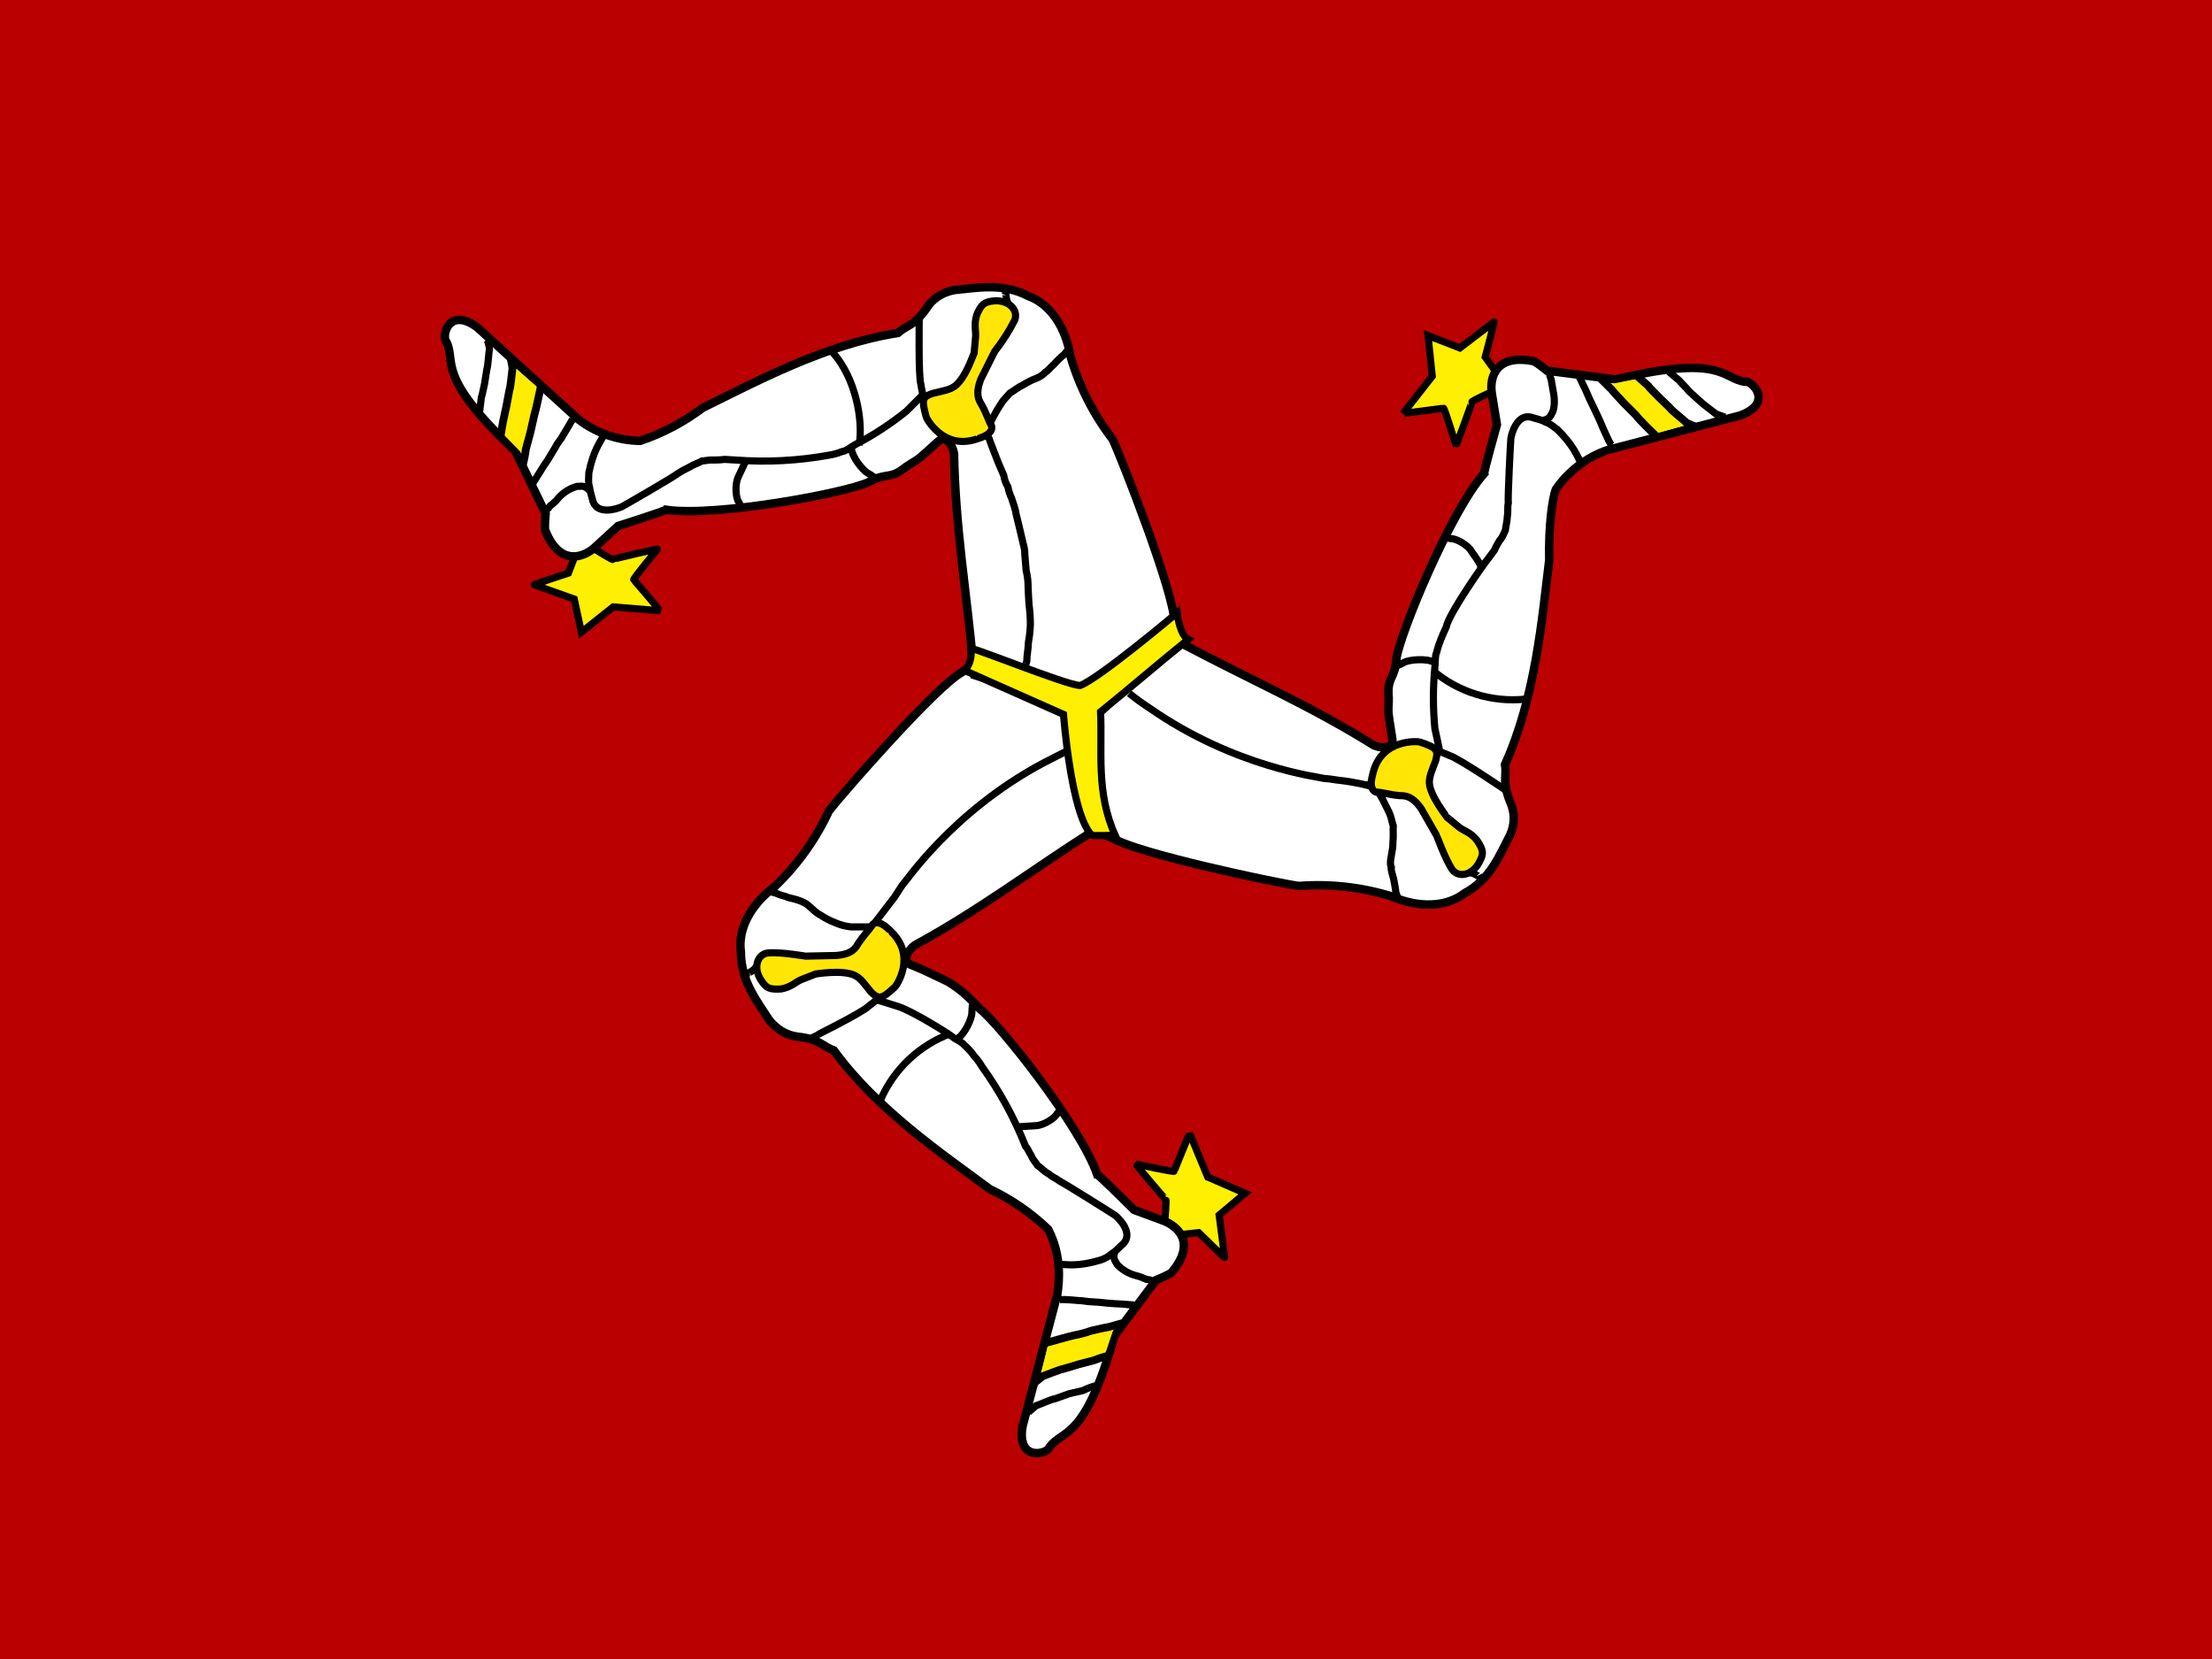
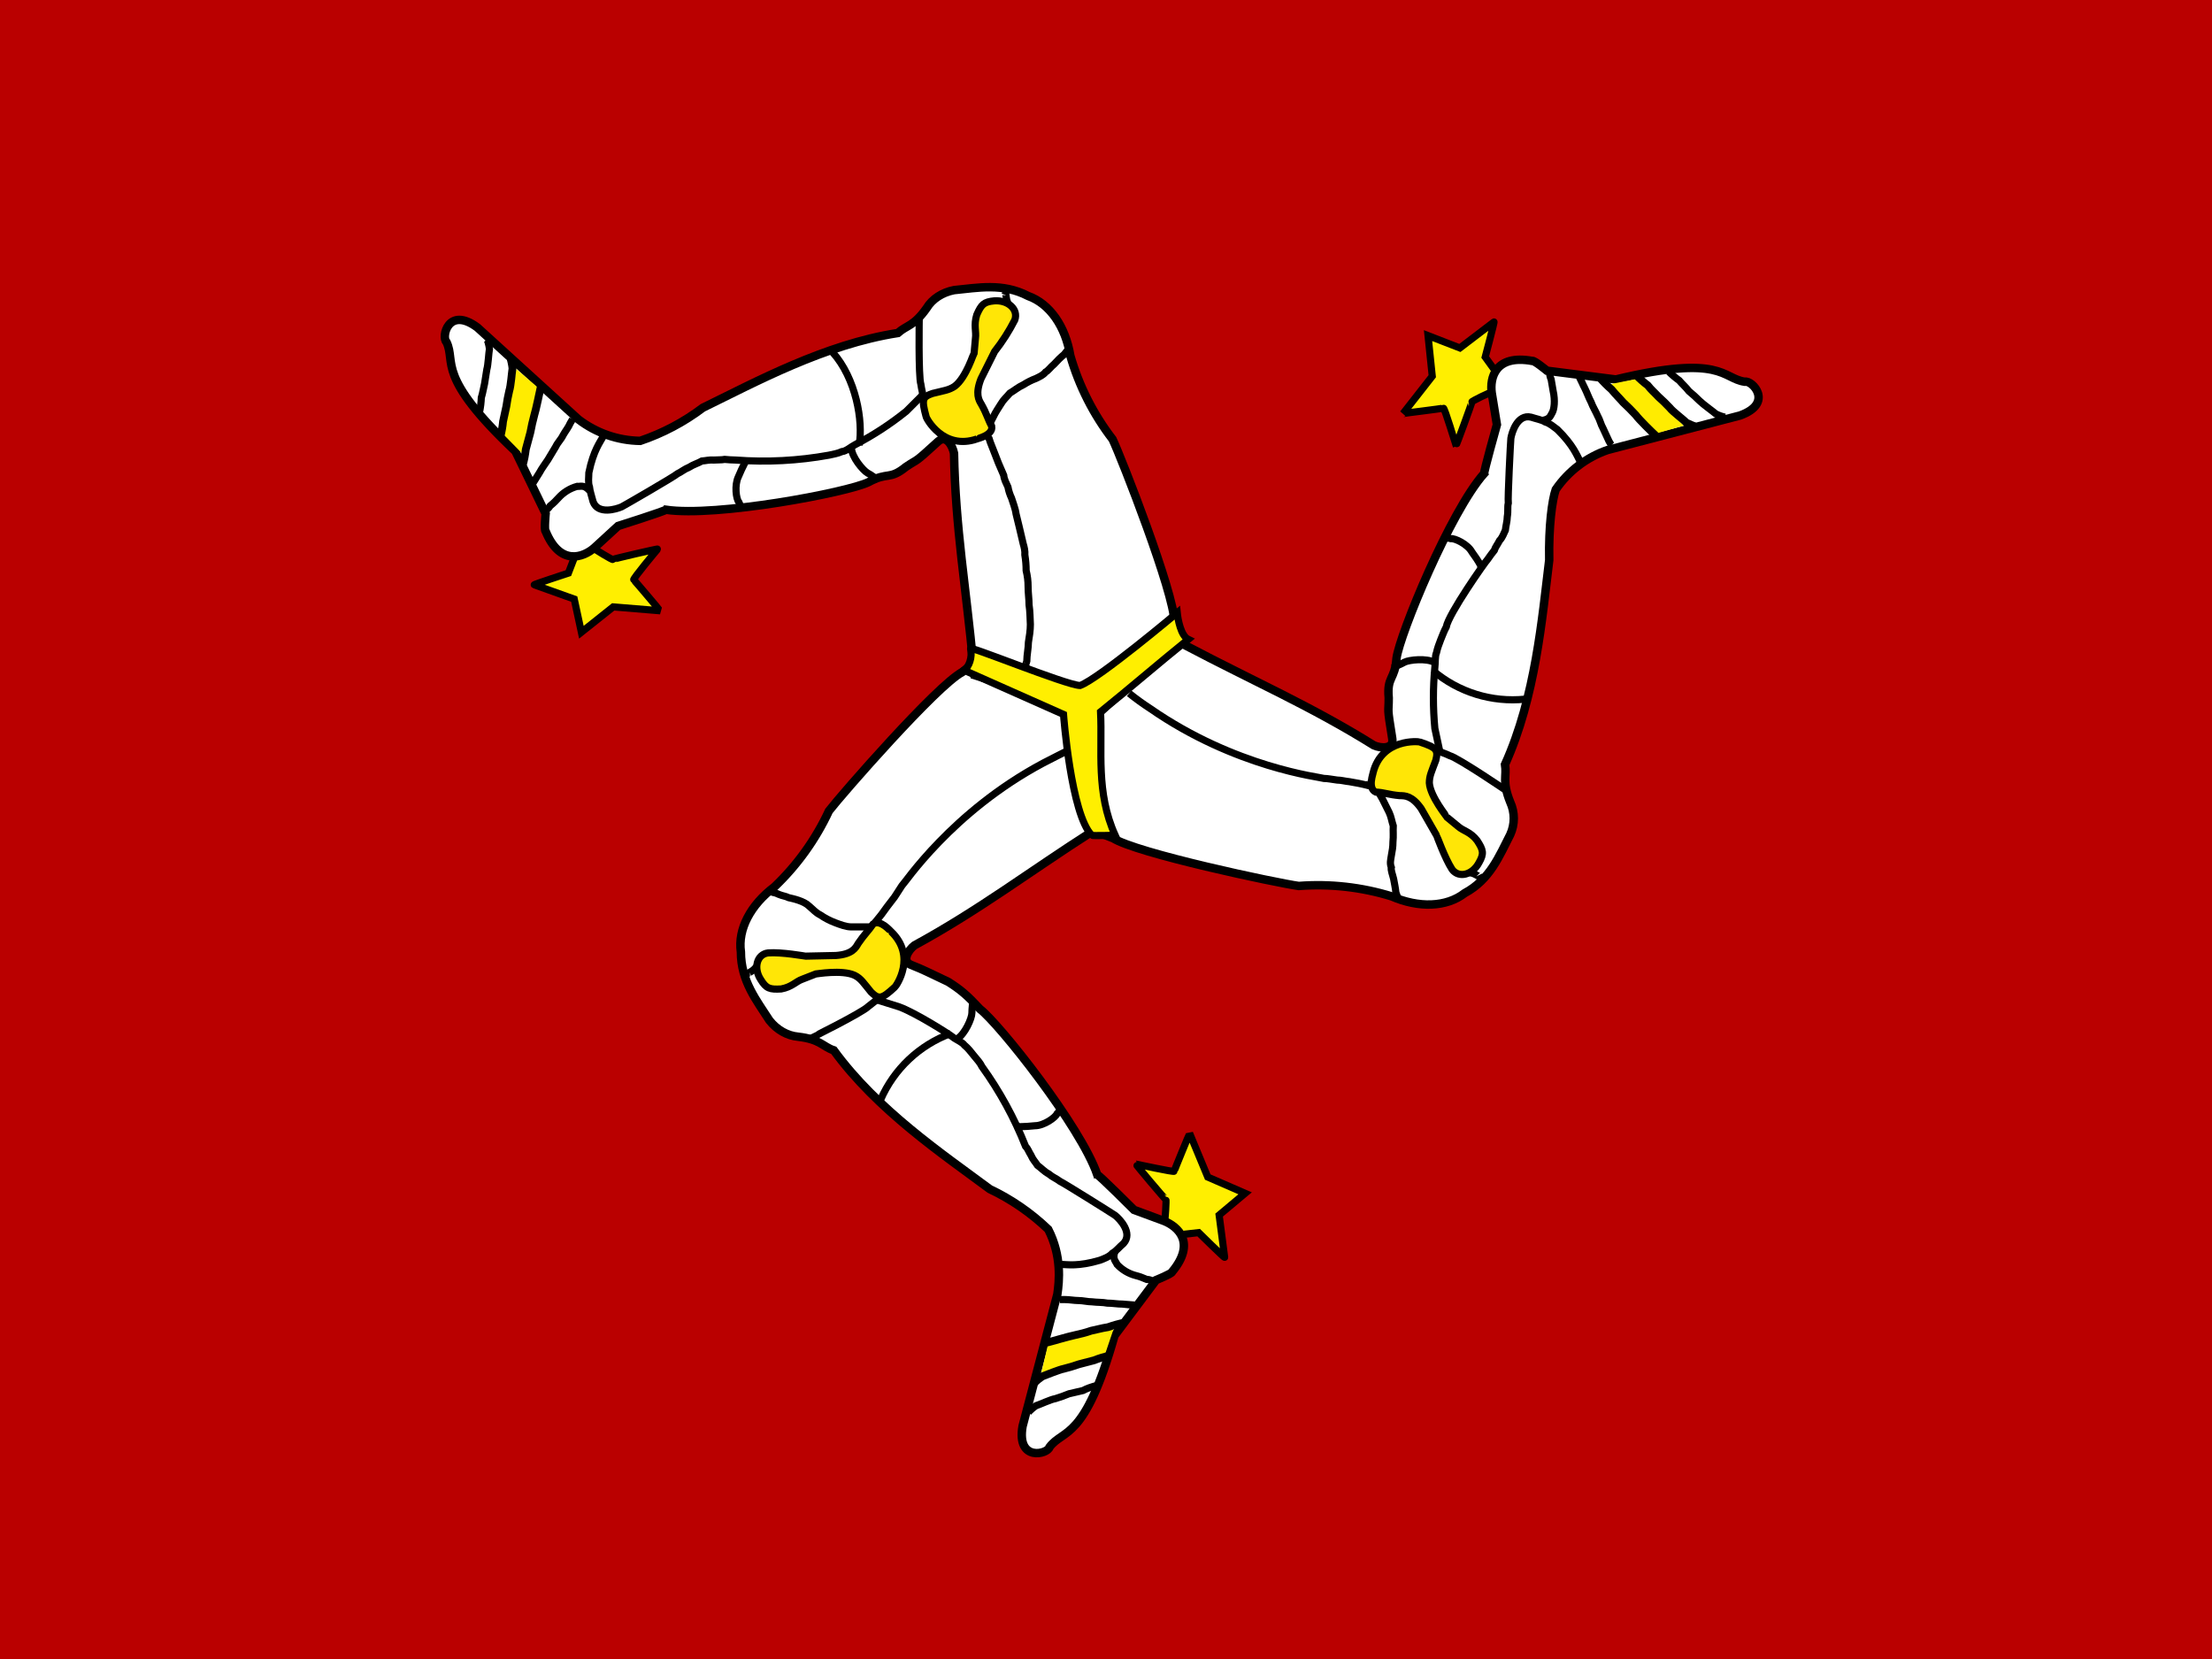
<svg xmlns="http://www.w3.org/2000/svg" id="flag-icons-im" viewBox="0 0 640 480">
  <defs>
    <clipPath id="im-a">
      <path fill-opacity=".7" d="M-77.6 0H605v512H-77.6z" />
    </clipPath>
  </defs>
  <g clip-path="url(#im-a)" transform="translate(72.8)scale(.94)">
    <path fill="#ba0000" fill-rule="evenodd" d="M629.4 512H-102V0h731.4z" />
-     <path fill="#ffef00" fill-rule="evenodd" stroke="#000" stroke-width="2.2" d="M281 376c.2-.6.6-6.8.4-6.8s-9.4-10.9-9.2-10.9 11.8 2.6 11.8 2.2 4.7-11.5 4.7-11.7l5.6 13.5 11.5 5-8 6.7 1.7 13c0 .3-8-7.6-8-7.6l-8.9 1s-1.2-4-1.6-4.4z" />
-     <path fill="#fff" fill-rule="evenodd" stroke="#000" stroke-width="2.6" d="M218.7 206.9c-7.7 4-37 37.5-41 42.7a77 77 0 0 1-16.8 23.4c-7.3 5.5-11.3 13-10.3 20 0 9 4.9 15 8.8 21.1q3.7 4.4 8.8 5c6.9.8 7.5 3 11 4.2 13.4 18.4 33.6 32 48 42.7a68 68 0 0 1 18 12.4c4.2 8.2 3.4 16 2.8 20L237.3 439c-1.9 11 7.8 8.6 8.3 6.4 4.3-5.7 10.8-1.7 20-34.3l12.8-17.1s4.9-2 4.9-2.5c7.5-9 1.8-14-2.5-15.7l-9.2-3.4s-10.8-10.8-11.3-10.8c-5.1-14.9-30.3-46.6-36.1-51-4-4.3-6-6-9.8-8.4-5.9-2.8-7.8-3.8-11.4-5.2-3-1.2-.9-4.5 1-6 20-10.9 35.7-22.9 54.8-35.1l3-2-6.9-39.2-31.8-11.2q-2.4 1.7-4.4 3.4z" />
+     <path fill="#ffef00" fill-rule="evenodd" stroke="#000" stroke-width="2.2" d="M281 376c.2-.6.6-6.8.4-6.8s-9.4-10.9-9.2-10.9c.2 0 11.8 2.6 11.8 2.2 0-.4 4.7-11.5 4.7-11.7l5.6 13.5 11.5 5-8 6.7 1.7 13c0 .3-8-7.6-8-7.6l-8.9 1s-1.2-4-1.6-4.4z" />
+     <path fill="#fff" fill-rule="evenodd" stroke="#000" stroke-width="2.6" d="M218.7 206.9c-7.7 4-37 37.5-41 42.7a77.3 77.3 0 0 1-16.8 23.4c-7.3 5.5-11.3 13-10.3 20 0 9 4.9 15 8.8 21.1 2.3 2.9 5.5 4.7 8.8 5 6.9.8 7.5 3 11 4.2 13.4 18.4 33.6 32 48 42.7a68.4 68.4 0 0 1 18 12.4c4.2 8.2 3.4 16 2.8 20L237.3 439c-1.9 11 7.8 8.6 8.3 6.4 4.3-5.7 10.8-1.7 20-34.3l12.8-17.1s4.9-2 4.9-2.5c7.5-9 1.8-14-2.5-15.7l-9.2-3.4s-10.8-10.8-11.3-10.8c-5.1-14.9-30.3-46.6-36.1-51-4-4.3-6-6-9.8-8.4-5.9-2.8-7.8-3.8-11.4-5.2-3-1.2-.9-4.5 1-6 20-10.9 35.7-22.9 54.8-35.1l3-2-6.9-39.2-31.8-11.2c-1.7 1.1-3 2.3-4.4 3.4z" />
    <path fill="#ffec00" fill-rule="evenodd" d="M245.3 413.1c0-.4 20-4 20-4l-2.5 7.4-19.7 6z" />
-     <path fill="none" stroke="#000" stroke-width="2.2" d="M193.6 338.5a38 38 0 0 1 21.6-20.4" />
-     <path fill="none" stroke="#000" stroke-width="2.4" d="M244.6 413.3c1.3-.3 7-2 8.6-2.3q2.7-.5 5.2-1.4c2-.4 3.2-.8 5.2-1.1l5-1.4M241 425.6l2.5-2c1.1-.4 5-2 6.5-2.3l4.7-1.4 4.6-1.2q2.2-.9 4.4-1.4" />
-     <path fill="none" stroke="#000" stroke-width="2.2" d="M249 341.4h-.2c.8 0 .3 0-.9 1.4-.4 1.1-4 3.7-6.8 3.7l-4.7.3-1.3-.3m13.7 53.5h1.4q2.3.1 4.2.3c1.5 0 2.9.4 4.3.4q2.3.1 4.7.4 2.3.2 4.7.3c1.4.1 2.2.3 3.7.3l-3.7-.3c1.4.1 2.2.3 3.7.3m-32.7 33 2.3-2c1-.3 4.6-2 6-2.2l4.2-1.5 4.3-1q2-1 4-1.5m5.8-41.2c-.8 2.3.3 2.9.7 3.9a12 12 0 0 0 5.7 3.4c1.2.3 2 .6 3.4 1.2q1.1.1 2 .5m-124.4-94.8h.3c-.9 0-.3.1 1.1-1 1-1.1 1.7-1.6 2.6-2.7m14.4 24c.2 0 16.6-8.2 18.3-10l3.7-2.9q1.4-.8 2.6-1.7 1.2-1.4 2.3-2.7c1-.9.5-1.8 1.4-2.9l1.3-3.8m20.8 12.2c.1.6-.2 2.4-.2 3.8 0 1.6-2.1 6.5-4.6 8" />
-     <path fill="none" stroke="#000" stroke-width="2.2" d="m192.6 307.8 6.7 2.1c5 1.8 15.4 8.4 16.5 9.3 1 .8 3 1.6 3.6 2.5q1.7 1.5 2.9 3.2 1.6 1.8 2.5 3.4a113 113 0 0 1 13.4 24.5c.7.7 1 1.7 1.7 2.8.6 1.4 1.3 2 2 3.1 1 .7 2.2 2 3.4 2.6 1.3 1.1 2.5 1.5 3.5 2.3 1.3.6 16.3 10 17 10.5 1.4 1.1 5.5 5.4 2.6 8.6-1.2 1-2.4 2.5-3.4 3q-1.8 1.6-3.9 2.2c-6.7 2-10.2 1.3-11.5 1.3h-1.4m-88.8-114.9c2 .8 1.2.2 2.9 1 1.2.5 2 .5 3 1 1.3.3 4.7 1 6.3 2.6 1.2 1 2 2 3.4 2.7a22 22 0 0 0 4.6 2.4q2.5 1.1 5 1.3h7.8-4 4" />
+     <path fill="none" stroke="#000" stroke-width="2.2" d="M193.6 338.5a37.9 37.9 0 0 1 21.6-20.4" />
+     <path fill="none" stroke="#000" stroke-width="2.4" d="M244.6 413.3c1.3-.3 7-2 8.6-2.3 1.8-.4 3.5-.8 5.2-1.4 2-.4 3.2-.8 5.2-1.1a39 39 0 0 1 5-1.4M241 425.6a14.6 14.6 0 0 1 2.5-2c1.1-.4 5-2 6.5-2.3a54 54 0 0 0 4.7-1.4l4.6-1.2c1.5-.6 2.9-1 4.4-1.4" />
+     <path fill="none" stroke="#000" stroke-width="2.2" d="M249 341.4h-.2c.8 0 .3 0-.9 1.4-.4 1.1-4 3.7-6.8 3.7a53 53 0 0 1-4.7.3l-1.3-.3m13.7 53.5h1.4c1.5 0 3 .3 4.2.3 1.5 0 2.9.4 4.3.4 1.5.2 3.2.1 4.7.4 1.6 0 3 .3 4.7.3 1.4.1 2.2.3 3.7.3l-3.7-.3c1.4.1 2.2.3 3.7.3m-32.7 33a13.6 13.6 0 0 1 2.3-2c1-.3 4.6-2 6-2.2a46.7 46.7 0 0 0 4.2-1.5l4.3-1c1.3-.7 2.6-1.1 4-1.5m5.8-41.2c-.8 2.3.3 2.9.7 3.9a12 12 0 0 0 5.7 3.4c1.2.3 2 .6 3.4 1.2.9 0 1.3.3 2 .5m-124.4-94.8h.3c-.9 0-.3.1 1.1-1 1-1.1 1.7-1.6 2.6-2.7m14.4 24c.2 0 16.6-8.2 18.3-10l3.7-2.9c1-.5 1.7-1.1 2.6-1.7.7-1 1.7-1.7 2.3-2.7 1-.9.5-1.8 1.4-2.9l1.3-3.8m20.8 12.2c.1.6-.2 2.4-.2 3.8 0 1.6-2.1 6.5-4.6 8" />
+     <path fill="none" stroke="#000" stroke-width="2.2" d="m192.6 307.8 6.7 2.1c5 1.8 15.4 8.4 16.5 9.3 1 .8 3 1.6 3.6 2.5 1.2 1 2 2.1 2.9 3.2 1 1.2 2 2.3 2.5 3.4a113.2 113.2 0 0 1 13.4 24.5c.7.7 1 1.7 1.7 2.8.6 1.4 1.3 2 2 3.1 1 .7 2.2 2 3.4 2.6 1.3 1.1 2.5 1.5 3.5 2.3 1.3.6 16.3 10 17 10.5 1.4 1.1 5.5 5.4 2.6 8.6-1.2 1-2.4 2.5-3.4 3-1.1 1.2-2.6 1.7-3.9 2.2-6.7 2-10.2 1.3-11.5 1.3h-1.4m-88.8-114.9c2 .8 1.2.2 2.9 1 1.2.5 2 .5 3 1 1.3.3 4.7 1 6.3 2.6 1.2 1 2 2 3.4 2.7a21.8 21.8 0 0 0 4.6 2.4c1.6.6 3.4 1.3 5 1.3h7.8-4 4" />
    <path fill="#ffe606" fill-rule="evenodd" stroke="#000" stroke-width="2.2" d="M159 293.3c4.2-.3 11.3 1 11.5 1l9.4-.2c5-.4 6-2.3 6.8-3.7 1.9-2.8 3.1-3.8 4.6-6 2.2-1.6 5.4 2.3 5.5 2.3 8 7.6 1.6 16.8 1.2 17.1-4 3.7-4.9 3.9-7.3 1.6-2.4-2.9-3.1-4.2-5.1-5.2-3.9-1.8-11.8-.4-12-.4l-4.1 1.6c-2 .7-3.2 2.4-6.5 3-3.5.2-4.6-.1-6.3-2.9-2.3-3.5-1.2-7.8 2.3-8.2z" />
-     <path fill="#ffef00" fill-rule="evenodd" stroke="#000" stroke-width="2.2" d="M381.8 120.7c-.6 0-6.3 2.8-6.2 3 .1.1-4.8 13.5-4.9 13.4-.1-.2-3.5-11.7-3.9-11.5s-12.3 1.6-12.4 1.7l9-11.5-1.3-12.5 9.8 3.8 10.5-8c.2-.1-2.7 10.8-2.7 10.8l5.2 7.2s-3 3-3.1 3.6z" />
-     <path fill="#fff" fill-rule="evenodd" stroke="#000" stroke-width="2.6" d="M265 257.9c7.1 4.7 50.7 13.9 57.3 14.8a77 77 0 0 1 28.6 3.2c8.3 3.6 16.8 3.4 22.5-1 7.8-4.2 10.6-11.4 14-18a12 12 0 0 0 0-10c-2.6-6.4-1-8-1.6-11.6 9.4-20.8 11.4-45 13.6-62.9-.2-10.5.9-18.5 2-21.7a32 32 0 0 1 16-12.2l40.7-10.6c10.6-3.8 3.7-11 1.5-10.4-7-1-6.8-8.6-39.7-.7l-21.2-2.7s-4-3.3-4.5-3c-11.5-2.1-13.1 5.3-12.5 9.8l1.6 9.8s-4.1 14.6-3.9 15c-10.5 11.8-26 49.6-27 56.9-.5 6.8-3 5.5-2.4 12.2 0 5.2-.6 2 1.1 12.6.5 3.2-3.5 3-5.7 2-19.2-12-37.4-19.9-57.5-30.5l-3.1-1.6-30.8 25.2 5.8 33.2q2.6 1.3 5.1 2.2z" />
+     <path fill="#ffef00" fill-rule="evenodd" stroke="#000" stroke-width="2.2" d="M381.8 120.7c-.6 0-6.3 2.8-6.2 3 .1.1-4.8 13.5-4.9 13.4-.1-.2-3.5-11.7-3.9-11.5-.3.2-12.3 1.6-12.4 1.7l9-11.5-1.3-12.5 9.8 3.8 10.5-8c.2-.1-2.7 10.8-2.7 10.8l5.2 7.2s-3 3-3.1 3.6z" />
+     <path fill="#fff" fill-rule="evenodd" stroke="#000" stroke-width="2.6" d="M265 257.9c7.1 4.7 50.7 13.9 57.3 14.8a77 77 0 0 1 28.6 3.2c8.3 3.6 16.8 3.4 22.5-1 7.8-4.2 10.6-11.4 14-18a12 12 0 0 0 0-10c-2.6-6.4-1-8-1.6-11.6 9.4-20.8 11.4-45 13.6-62.9-.2-10.5.9-18.5 2-21.7a32 32 0 0 1 16-12.2l40.7-10.6c10.6-3.8 3.7-11 1.5-10.4-7-1-6.8-8.6-39.7-.7l-21.2-2.7s-4-3.3-4.5-3c-11.5-2.1-13.1 5.3-12.5 9.8l1.6 9.8s-4.1 14.6-3.9 15c-10.5 11.8-26 49.6-27 56.9-.5 6.8-3 5.5-2.4 12.2 0 5.2-.6 2 1.1 12.6.5 3.2-3.5 3-5.7 2-19.2-12-37.4-19.9-57.5-30.5l-3.1-1.6-30.8 25.2 5.8 33.2c1.8 1 3.4 1.5 5.1 2.2z" />
    <path fill="#ffec00" fill-rule="evenodd" d="M431.7 133.6a375 375 0 0 1-13.3-15.4l7.6-1.5 14.8 14.3z" />
-     <path fill="none" stroke="#000" stroke-width="2.2" d="M392 215.2a38 38 0 0 1-28.4-8.8" />
-     <path fill="none" stroke="#000" stroke-width="2.4" d="M432.2 134.1c-1-.9-5.2-5-6.2-6.4l-3.8-3.8c-1.3-1.5-2.3-2.4-3.6-4l-3.6-3.6m29.6 15c-.3 0-2-.7-3-1.2-.8-.9-4.2-3.4-5.1-4.6l-3.5-3.4c-1.2-1.3-2.1-2-3.3-3.5l-3.4-3" />
-     <path fill="none" stroke="#000" stroke-width="2.2" d="m367.3 165.5.1.3c-.4-.8-.2-.3 1.7 0 1.2-.2 5.2 1.7 6.5 4.1.8 1.1 2 2.8 2.6 4q.2.7.4 1.3m40-38.2-.2-.2-.6-1-1.8-3.9q-.8-2-1.7-3.9-1-2.1-2-4.2c-.8-1.5-1.2-2.8-2-4.4-.7-1.2-.8-2-1.6-3.3l1.6 3.3c-.7-1.2-.8-2-1.6-3.3m44.8 12.3-2.8-1c-.8-.7-4-3-5-4l-3.3-3c-1-1.3-1.9-2-3-3.3l-3.2-2.7m-38.9 15c2.5-.4 2.5-1.6 3.1-2.5.5-1 .9-3.5.2-6.6l-.6-3.5q-.5-1.2-.5-2m-21.7 154.8-.1-.2c.4.8.2.3-1.6-.5l-3.5-1m13.9-24.3c-.1-.2-15.3-10.4-17.7-11-1.4-.7-2.7-1-4.3-1.8l-2.8-1.4c-1.3-.2-2.4-.7-3.5-.7-1.2-.4-1.9.4-3.2.2l-4 .7m.5-24.1c.4-.4 2.2-1 3.4-1.7 1.4-.7 6.7-1.3 9.2.1" />
-     <path fill="none" stroke="#000" stroke-width="2.2" d="m365.7 231.2-1.5-7a100 100 0 0 1 0-18.8c.2-1.3 0-3.4.5-4.5q.5-2 1.3-4 .9-2.2 1.7-3.9c.7-4 12-20.1 12.8-20.9l2-2.7q.6-1.4 1.6-3c1-1.1 1.2-2 1.8-3.2.1-1.1.6-2.9.6-4.2.3-1.7 0-3 .3-4.1-.2-1.5.7-19.2.8-20 .3-1.8 2-7.5 6.2-6.5 1.5.5 3.3.8 4.4 1.5 1.4.4 2.6 1.5 3.7 2.3 5 4.9 6.1 8.2 6.8 9.4l.7 1.2M352.6 276l-.1-.2q.5 1-.3-1.1c-.1-1.3-.5-3-.7-4.2-.3-1.3-.9-2.7-.7-3.5-.5-1.3-.2-2.3 0-3.6.3-1.6.5-2.7.5-4.2.2-2 0-3.2.1-5-.5-1.5-.6-2.7-1.3-4.2l-2-4-2-3.5 2 3.4-2-3.4" />
+     <path fill="none" stroke="#000" stroke-width="2.2" d="M392 215.2a37.9 37.9 0 0 1-28.4-8.8" />
+     <path fill="none" stroke="#000" stroke-width="2.4" d="M432.2 134.1c-1-.9-5.2-5-6.2-6.4a66.5 66.5 0 0 0-3.8-3.8c-1.3-1.5-2.3-2.4-3.6-4a37.1 37.1 0 0 1-3.6-3.6m29.6 15c-.3 0-2-.7-3-1.2-.8-.9-4.2-3.4-5.1-4.6a54.2 54.2 0 0 0-3.5-3.4c-1.2-1.3-2.1-2-3.3-3.5a30.3 30.3 0 0 1-3.4-3" />
+     <path fill="none" stroke="#000" stroke-width="2.2" d="m367.3 165.5.1.3c-.4-.8-.2-.3 1.7 0 1.2-.2 5.2 1.7 6.5 4.1.8 1.1 2 2.8 2.6 4 .2.3.2 1 .4 1.3m40-38.2-.2-.2-.6-1-1.8-3.9c-.7-1.2-1-2.7-1.7-3.9-.6-1.4-1.5-2.8-2-4.2-.8-1.5-1.2-2.8-2-4.4-.7-1.2-.8-2-1.6-3.3l1.6 3.3c-.7-1.2-.8-2-1.6-3.3m44.8 12.3a12 12 0 0 1-2.8-1c-.8-.7-4-3-5-4a47 47 0 0 0-3.3-3c-1-1.3-1.9-2-3-3.3a26.2 26.2 0 0 1-3.2-2.7m-38.9 15c2.5-.4 2.5-1.6 3.1-2.5.5-1 .9-3.5.2-6.6l-.6-3.5c-.4-.9-.4-1.4-.5-2m-21.7 154.8-.1-.2c.4.8.2.3-1.6-.5l-3.5-1m13.9-24.3c-.1-.2-15.3-10.4-17.7-11-1.4-.7-2.7-1-4.3-1.8l-2.8-1.4c-1.3-.2-2.4-.7-3.5-.7-1.2-.4-1.9.4-3.2.2l-4 .7m.5-24.1c.4-.4 2.2-1 3.4-1.7 1.4-.7 6.7-1.3 9.2.1" />
+     <path fill="none" stroke="#000" stroke-width="2.2" d="m365.7 231.2-1.5-7a100 100 0 0 1 0-18.8c.2-1.3 0-3.4.5-4.5.3-1.4.8-2.7 1.3-4 .6-1.5 1.1-2.8 1.7-3.9.7-4 12-20.1 12.8-20.9a43 43 0 0 1 2-2.7c.3-1 1-1.8 1.6-3 1-1.1 1.2-2 1.8-3.2.1-1.1.6-2.9.6-4.2.3-1.7 0-3 .3-4.1-.2-1.5.7-19.2.8-20 .3-1.8 2-7.5 6.2-6.5 1.5.5 3.3.8 4.4 1.5 1.4.4 2.6 1.5 3.7 2.3 5 4.9 6.1 8.2 6.8 9.4l.7 1.2M352.6 276l-.1-.2c.4.7.2.3-.3-1.1-.1-1.3-.5-3-.7-4.2-.3-1.3-.9-2.7-.7-3.5-.5-1.3-.2-2.3 0-3.6.3-1.6.5-2.7.5-4.2.2-2 0-3.2.1-5-.5-1.5-.6-2.7-1.3-4.2l-2-4-2-3.5 2 3.4-2-3.4" />
    <path fill="#ffe606" fill-rule="evenodd" stroke="#000" stroke-width="2.2" d="M369.5 267.6c-2.3-3.6-4.7-10.4-4.8-10.5l-4.7-8.2c-2.8-4-5-4-6.6-4-3.4-.3-4.9-1-7.4-1.1-2.6-1.2-.7-5.9-.8-6 2.7-10.6 14-9.6 14.4-9.4 5.1 1.7 5.7 2.4 4.9 5.6-1.3 3.5-2 4.8-2 7 .3 4.2 5.5 10.5 5.5 10.6l3.4 2.8c1.6 1.4 3.7 1.6 5.8 4.3 1.9 2.9 2.2 4 .6 6.8-2 3.8-6.2 4.9-8.3 2.1z" />
-     <path fill="#ffef00" fill-rule="evenodd" stroke="#000" stroke-width="2.2" d="M105.2 168.7c.5.4 5.8 3.7 6 3.5s14-3.4 13.8-3.2-7.8 9.3-7.4 9.5 8 9.4 8.2 9.5l-14.5-1.2-9.8 7.8-2.2-10.2L87 180c-.2-.1 10.5-3.6 10.5-3.6l3.2-8.3s4.1.7 4.7.6z" />
-     <path fill="#fff" fill-rule="evenodd" stroke="#000" stroke-width="2.6" d="M284 191.3c0-8.7-16.2-50.2-19-56.1a77 77 0 0 1-13-25.7c-1.5-9-6.3-16-13-18.4-7.9-4.1-15.5-2.5-22.8-1.8-3.6.7-6.7 2.7-8.4 5.5-4 5.7-6.1 5.2-8.9 7.7-22.5 3.5-43.8 15.1-60 23a68 68 0 0 1-19.3 10.2 32 32 0 0 1-19-6.6l-31.1-28.3c-9-6.7-11.2 3-9.5 4.5 3 6.4-3.5 10.3 21.2 33.6l9.3 19.2s-.5 5.2 0 5.4c4.4 10.8 11.6 8.1 15 5.1l7.3-6.7s14.5-4.6 14.7-5c15.6 2.3 55.8-5.3 62.4-8.5 6-3.3 6.3-.5 11.5-4.7 4.3-2.9 2-.6 10-7.9 2.4-2 4.3 1.3 4.8 3.7.4 22.7 3.8 42.2 5.9 64.8l.4 3.5 38 12 24.6-23-1-5.6z" />
+     <path fill="#ffef00" fill-rule="evenodd" stroke="#000" stroke-width="2.2" d="M105.2 168.7c.5.4 5.8 3.7 6 3.5s14-3.4 13.8-3.2-7.8 9.3-7.4 9.5c.4.2 8 9.4 8.2 9.5l-14.5-1.2-9.8 7.8-2.2-10.2L87 180c-.2-.1 10.5-3.6 10.5-3.6l3.2-8.3s4.1.7 4.7.6z" />
+     <path fill="#fff" fill-rule="evenodd" stroke="#000" stroke-width="2.6" d="M284 191.3c0-8.7-16.2-50.2-19-56.1a77.2 77.2 0 0 1-13-25.7c-1.5-9-6.3-16-13-18.4-7.9-4.1-15.5-2.5-22.8-1.8-3.6.7-6.7 2.7-8.4 5.5-4 5.7-6.1 5.2-8.9 7.7-22.5 3.5-43.8 15.1-60 23a68 68 0 0 1-19.3 10.2 32 32 0 0 1-19-6.6l-31.1-28.3c-9-6.7-11.2 3-9.5 4.5 3 6.4-3.5 10.3 21.2 33.6l9.3 19.2s-.5 5.2 0 5.4c4.4 10.8 11.6 8.1 15 5.1l7.3-6.7s14.5-4.6 14.7-5c15.6 2.3 55.8-5.3 62.4-8.5 6-3.3 6.3-.5 11.5-4.7 4.3-2.9 2-.6 10-7.9 2.4-2 4.3 1.3 4.8 3.7.4 22.7 3.8 42.2 5.9 64.8l.4 3.5 38 12 24.6-23-1-5.6z" />
    <path fill="#ffec00" fill-rule="evenodd" d="M88.7 119.8c.3.3-5.6 19.6-5.6 19.6l-5.4-5.5 3.8-20.3z" />
    <path fill="none" stroke="#000" stroke-width="2.2" d="M178.8 108.4c7.2 8 9.5 21.2 8.2 28.6" />
-     <path fill="none" stroke="#000" stroke-width="2.4" d="M89 119.1c-.3 1.3-1.5 7.2-2 8.7l-1.2 5.3-1.4 5.2q-.3 2.5-1 5m-3.7-33c.1.3.5 2 .6 3.1-.2 1.2-.5 5.4-1 6.9l-.9 4.8-1 4.6-.8 4.6" />
-     <path fill="none" stroke="#000" stroke-width="2.2" d="m150.7 156.3.1-.3c-.4.8 0 .3-.8-1.4-.9-1-1.4-5.3-.2-7.8l2-4.3q.3-.5.8-1M98.8 129l-.1.2-.6 1q-1.1 2-2.2 3.7c-.6 1.3-1.7 2.3-2.3 3.6l-2.4 4q-1.4 2-2.6 4l-2 3.2 2-3.2-2 3.2m-14.2-44.3c.2.2.7 1.9.8 3-.2 1-.4 5-.8 6.3l-.7 4.4c-.4 1.6-.5 2.7-1 4.3l-.5 4.2M104 151c-1.7-1.9-2.7-1.2-3.8-1.3a12 12 0 0 0-5.7 3.5q-1 1.3-2.6 2.5c-.5.8-.9 1-1.4 1.5M232 90.4l-.1.3c.4-.8.1-.4.5 1.5.5 1.3.5 2.2 1 3.4m-27.9 1.8c0 .2-.3 18.5.5 20.9.2 1.5.6 2.7.8 4.6q.1 1.5.4 3c.6 1.2.7 2.4 1.4 3.3.3 1.3 1.3 1.4 1.9 2.5.7.9 2 2.4 2.8 3m-20.5 12.9c-.6-.2-2-1.4-3.2-2-1.4-.8-4.9-4.9-5-7.8" />
-     <path fill="none" stroke="#000" stroke-width="2.2" d="m206.5 121.6-5 5a94 94 0 0 1-15.8 10.3c-1.2.6-2.7 2-4 2.1q-2 .8-4 1.1a113 113 0 0 1-28.7 1.5l-3.4-.2q-1.4.2-3.3.2c-1.6-.1-2.4.2-3.7.3-1 .6-2.7 1.1-3.9 1.9q-2.1 1-3.6 2c-1 .9-16.4 9.8-17.2 10.2-1.6.7-7.3 2.5-8.8-1.6q-.8-2.6-1.1-4.5c-.5-1.4-.2-3-.2-4.4 1.4-6.9 3.6-9.6 4.2-10.8l.7-1.2M251 108l-.1.3q.6-1-.8.8-1.6 1.3-3.1 3c-1 .8-1.8 2-2.6 2.4q-1.2 1.3-3 2a20 20 0 0 0-3.8 1.9c-1.7.8-2.7 1.7-4.2 2.6-1 1.2-2 2-2.8 3.4q-1.2 1.8-2.3 3.9l-1.8 3.5 1.8-3.5-1.8 3.5m11.7 73.1.3-.5q-.7 1.5.1-.9c0-1.8.5-4.1.5-5.8q.5-2.7.6-5.5 0-3-.4-6-.2-2.7-.3-5.6 0-2.6-.6-5l-.4-4.8q0-1.8-.5-3.4l-1.2-5.1-1-4.1c-.2-1.6-1-3.6-1.4-4.9a14 14 0 0 1-1.1-3.4q-1-1.7-1.3-3.6l-1.6-3.7-1.4-3.6q-.8-2-1.5-4-.6-.8-.8-1.4" />
+     <path fill="none" stroke="#000" stroke-width="2.4" d="M89 119.1c-.3 1.3-1.5 7.2-2 8.7a66.8 66.8 0 0 0-1.2 5.3l-1.4 5.2c-.2 1.7-.5 3.3-1 5m-3.7-33c.1.3.5 2 .6 3.1-.2 1.2-.5 5.4-1 6.9a54.4 54.4 0 0 0-.9 4.8l-1 4.6a30.6 30.6 0 0 1-.8 4.6" />
+     <path fill="none" stroke="#000" stroke-width="2.2" d="m150.7 156.3.1-.3c-.4.8 0 .3-.8-1.4-.9-1-1.4-5.3-.2-7.8a55 55 0 0 1 2-4.3c.1-.3.6-.7.8-1M98.8 129l-.1.2-.6 1c-.6 1.4-1.6 2.6-2.2 3.7-.6 1.3-1.7 2.3-2.3 3.6l-2.4 4c-.9 1.4-1.8 2.5-2.6 4l-2 3.2 2-3.2-2 3.2m-14.2-44.3c.2.2.7 1.9.8 3-.2 1-.4 5-.8 6.3l-.7 4.4c-.4 1.6-.5 2.7-1 4.3a26.2 26.2 0 0 1-.5 4.2M104 151c-1.7-1.9-2.7-1.2-3.8-1.3a12 12 0 0 0-5.7 3.5c-.8.9-1.5 1.6-2.6 2.5-.5.8-.9 1-1.4 1.5M232 90.4l-.1.3c.4-.8.1-.4.5 1.5.5 1.3.5 2.2 1 3.4m-27.9 1.8c0 .2-.3 18.5.5 20.9.2 1.5.6 2.7.8 4.6 0 1 .3 2 .4 3 .6 1.2.7 2.4 1.4 3.3.3 1.3 1.3 1.4 1.9 2.5.7.9 2 2.4 2.8 3m-20.5 12.9c-.6-.2-2-1.4-3.2-2-1.4-.8-4.9-4.9-5-7.8" />
+     <path fill="none" stroke="#000" stroke-width="2.2" d="m206.5 121.6-5 5a94.3 94.3 0 0 1-15.8 10.3c-1.2.6-2.7 2-4 2.1-1.3.6-2.7.8-4 1.1a113.4 113.4 0 0 1-28.7 1.5 43.2 43.2 0 0 1-3.4-.2c-1 .2-2 .1-3.3.2-1.6-.1-2.4.2-3.7.3-1 .6-2.7 1.1-3.9 1.9-1.5.6-2.5 1.5-3.6 2-1 .9-16.4 9.8-17.2 10.2-1.6.7-7.3 2.5-8.8-1.6-.4-1.6-1-3.3-1.1-4.5-.5-1.4-.2-3-.2-4.4 1.4-6.9 3.6-9.6 4.2-10.8l.7-1.2M251 108l-.1.3c.3-.7.2-.4-.8.8-1 .8-2.2 2-3.1 3-1 .8-1.8 2-2.6 2.4-.8 1-1.8 1.4-3 2a20 20 0 0 0-3.8 1.9c-1.7.8-2.7 1.7-4.2 2.6-1 1.2-2 2-2.8 3.4-.8 1.3-1.6 2.4-2.3 3.9l-1.8 3.5 1.8-3.5-1.8 3.5m11.7 73.1.3-.5c-.5 1-.4.7.1-.9 0-1.8.5-4.1.5-5.8.3-1.8.6-3.7.6-5.5-.1-2-.1-4-.4-6 0-1.8-.3-3.7-.3-5.6 0-1.8-.2-3.3-.6-5a29.5 29.5 0 0 0-.4-4.8c.1-1.2-.2-2.4-.5-3.4l-1.2-5.1-1-4.1c-.2-1.6-1-3.6-1.4-4.9a13.6 13.6 0 0 1-1.1-3.4c-.5-1.1-1.2-2.4-1.3-3.6l-1.6-3.7-1.4-3.6c-.5-1.4-1.1-2.6-1.5-4-.5-.5-.6-1-.8-1.4" />
    <path fill="#ffe606" fill-rule="evenodd" stroke="#000" stroke-width="2.2" d="M234.9 98.5a59 59 0 0 1-6.2 9.7l-4.2 8.4c-1.8 4.6-.7 6.5.1 7.8 1.7 3 2 4.6 3.2 6.8.5 2.8-4.5 3.8-4.5 3.9-10.4 3.6-15.7-6.4-15.7-6.9-1.4-5.2-1.2-6 2-7.1 3.6-.9 5-1 6.8-2.2 3.5-2.6 5.9-10.3 6-10.4l.4-4.4c.3-2-.6-4 .4-7.2 1.4-3.2 2.2-4 5.4-4.3 4.2-.3 7.5 2.6 6.3 5.9z" />
    <path fill="#ffef00" fill-rule="evenodd" stroke="#000" stroke-width="2.2" d="M221.3 199.7c-1.6-1.5 29.4 11.2 33.7 11.3 5.8-2.1 29.9-22.4 29.9-22.4.2 2 1.1 7.1 3.4 8.2-9.3 7.5-17.7 14.8-27 22.3.6 12-1.5 24.7 4.5 38 0 0-7.2.2-7.2 0-6.4-6.4-8.7-37.2-8.7-37.2l-30.6-13.6c1.5-1 2.6-3.9 2-6.7z" />
-     <path fill="none" stroke="#000" stroke-width="2.2" d="M250.8 231.3c.5-.4-5.6 2.8-7.2 3.6-28.1 15-42.6 37-43.5 37.8l-2.2 3.4-2.3 3-3.6 4.7c-.2.6.4-.3.2.2m77.9-70.6a79 79 0 0 0 6.5 4.7c26.2 18.2 52.3 21.1 53.5 21.5q1.6.1 4 .5 1.9.2 3.8.5c1.4.2 4.4.8 5.8 1.2.6-.2-.5-.3 0-.4" />
+     <path fill="none" stroke="#000" stroke-width="2.2" d="M250.8 231.3c.5-.4-5.6 2.8-7.2 3.6-28.1 15-42.6 37-43.5 37.8l-2.2 3.4-2.3 3a60.6 60.6 0 0 1-3.6 4.7c-.2.6.4-.3.2.2m77.9-70.6a79 79 0 0 0 6.5 4.7c26.2 18.2 52.3 21.1 53.5 21.5 1 0 2.5.3 4 .5 1.2 0 2.6.4 3.8.5 1.4.2 4.4.8 5.8 1.2.6-.2-.5-.3 0-.4" />
  </g>
</svg>
